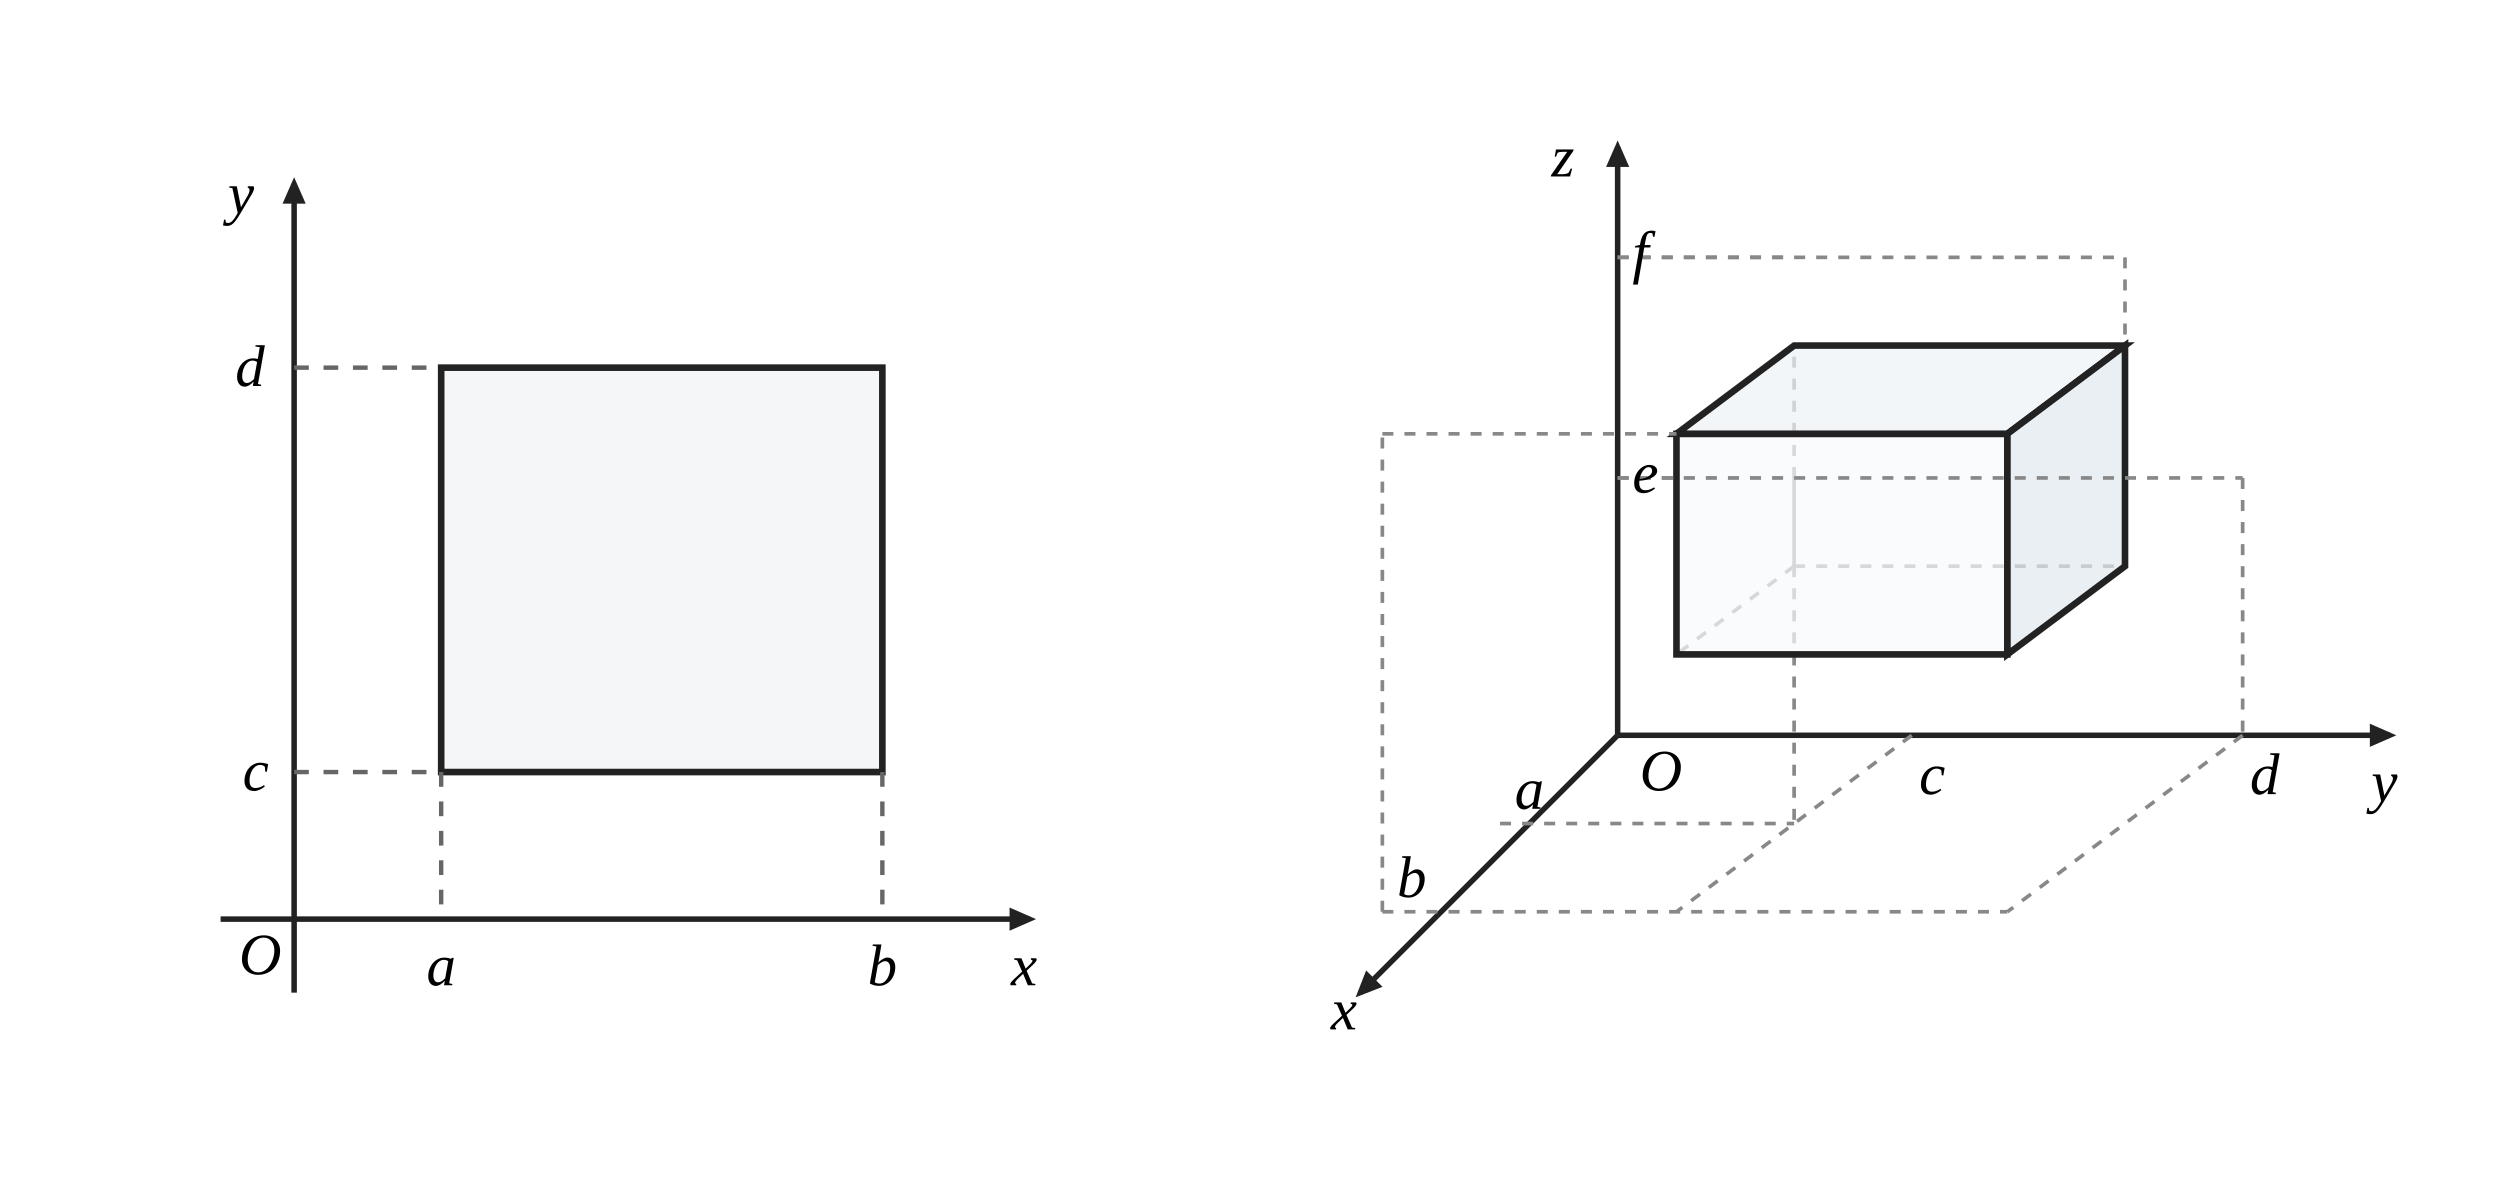
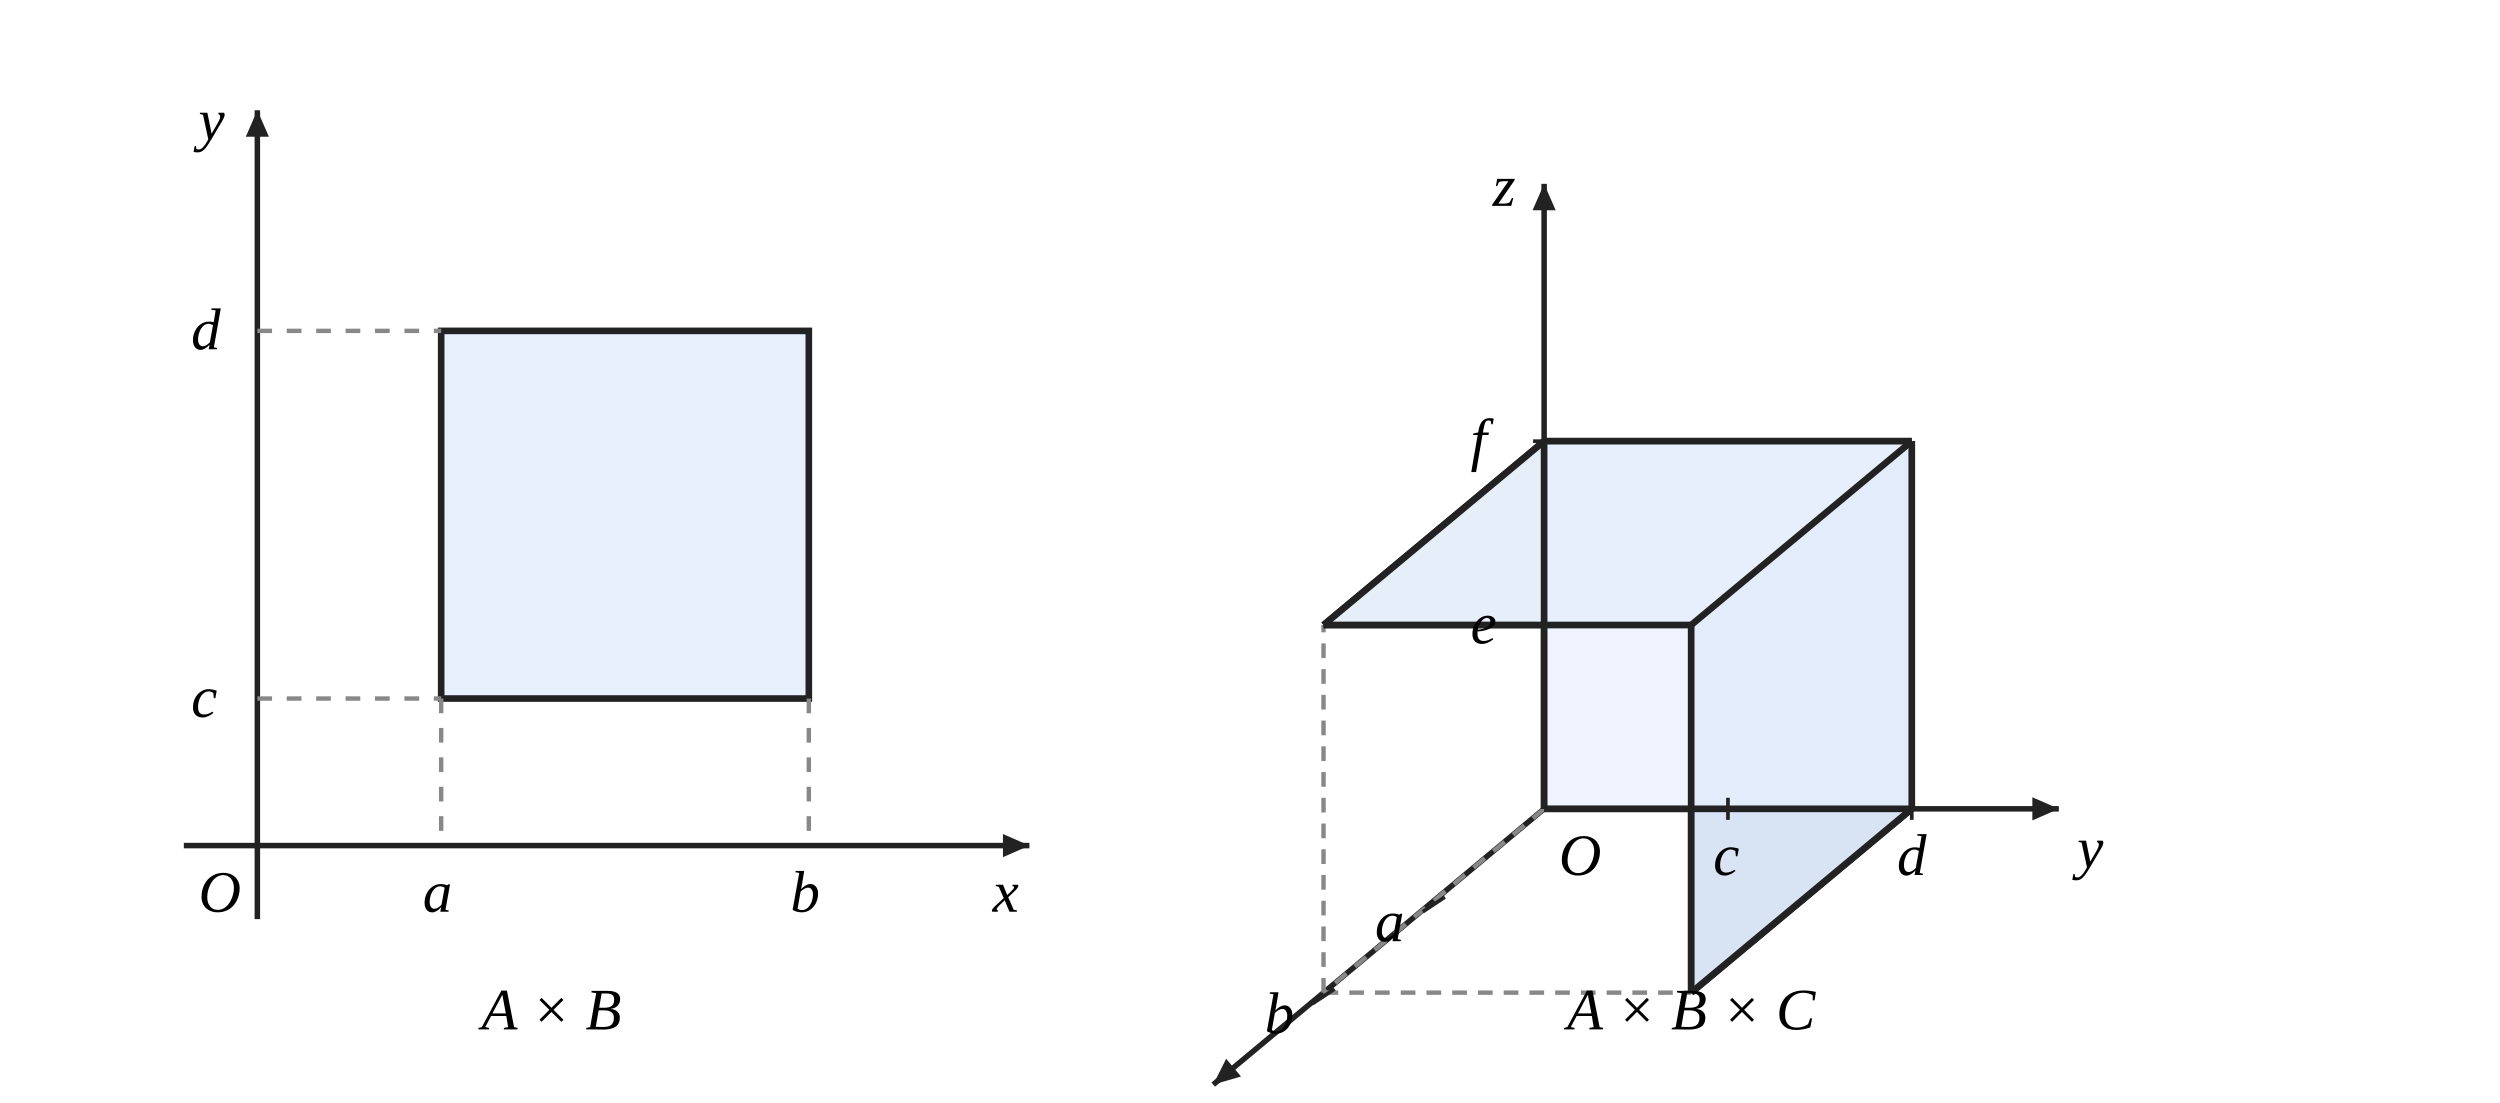
- <svg xmlns="http://www.w3.org/2000/svg" viewBox="0 0 680 320" width="100%" height="auto" style="max-width:680px; font-family:'Times New Roman', serif; font-size:16px;">
+ <svg xmlns="http://www.w3.org/2000/svg" viewBox="0 0 680 300" width="100%" height="auto" style="max-width:680px; font-family:'Times New Roman', serif; font-size:16px;">
  <defs>
-     <marker id="arrow" viewBox="0 0 10 10" refX="6" refY="5" markerWidth="6" markerHeight="6" orient="auto-start-reverse">
+     <marker id="arr" viewBox="0 0 10 10" refX="8" refY="5" markerWidth="6" markerHeight="6" orient="auto">
      <path d="M 0 1.5 L 8 5 L 0 8.5 z" fill="#222" />
    </marker>
  </defs>
-   <g transform="translate(10, 20)">
-     <line x1="50" y1="230" x2="270" y2="230" stroke="#222" stroke-width="1.5" marker-end="url(#arrow)" />
-     <line x1="70" y1="250" x2="70" y2="30" stroke="#222" stroke-width="1.5" marker-end="url(#arrow)" />
-     <text x="265" y="248" font-style="italic">x</text>
-     <text x="52" y="38" font-style="italic">y</text>
-     <text x="55" y="245" font-style="italic">O</text>
-     <rect x="110" y="80" width="120" height="110" fill="#f4f6f8" stroke="#222" stroke-width="1.8" />
-     <line x1="110" y1="190" x2="110" y2="230" stroke="#666" stroke-dasharray="4,4" stroke-width="1.2" />
-     <line x1="230" y1="190" x2="230" y2="230" stroke="#666" stroke-dasharray="4,4" stroke-width="1.2" />
-     <line x1="70" y1="190" x2="110" y2="190" stroke="#666" stroke-dasharray="4,4" stroke-width="1.2" />
-     <line x1="70" y1="80" x2="110" y2="80" stroke="#666" stroke-dasharray="4,4" stroke-width="1.2" />
-     <text x="106" y="248" font-style="italic">a</text>
-     <text x="226" y="248" font-style="italic">b</text>
-     <text x="56" y="195" font-style="italic">c</text>
-     <text x="54" y="85" font-style="italic">d</text>
+   <g transform="translate(0, 0)">
+     <line x1="50" y1="230" x2="280" y2="230" stroke="#222" stroke-width="1.5" marker-end="url(#arr)" />
+     <line x1="70" y1="250" x2="70" y2="30" stroke="#222" stroke-width="1.5" marker-end="url(#arr)" />
+     <text x="270" y="248" font-style="italic">x</text>
+     <text x="54" y="38" font-style="italic">y</text>
+     <text x="54" y="248" font-style="italic">O</text>
+     <rect x="120" y="90" width="100" height="100" fill="#e8f0fe" stroke="#222" stroke-width="1.8" />
+     <line x1="120" y1="190" x2="120" y2="230" stroke="#888" stroke-dasharray="4,4" stroke-width="1.2" />
+     <line x1="220" y1="190" x2="220" y2="230" stroke="#888" stroke-dasharray="4,4" stroke-width="1.2" />
+     <line x1="70" y1="190" x2="120" y2="190" stroke="#888" stroke-dasharray="4,4" stroke-width="1.2" />
+     <line x1="70" y1="90" x2="120" y2="90" stroke="#888" stroke-dasharray="4,4" stroke-width="1.2" />
+     <text x="115" y="248" font-style="italic">a</text>
+     <text x="215" y="248" font-style="italic">b</text>
+     <text x="52" y="195" font-style="italic">c</text>
+     <text x="52" y="95" font-style="italic">d</text>
+     <text x="150" y="280" text-anchor="middle" font-style="italic">A × B</text>
  </g>
-   <g transform="translate(340, 20)">
-     <line x1="100" y1="180" x2="310" y2="180" stroke="#222" stroke-width="1.5" marker-end="url(#arrow)" />
-     <line x1="100" y1="180" x2="100" y2="20" stroke="#222" stroke-width="1.5" marker-end="url(#arrow)" />
-     <line x1="100" y1="180" x2="30" y2="250" stroke="#222" stroke-width="1.5" marker-end="url(#arrow)" />
-     <text x="305" y="198" font-style="italic">y</text>
-     <text x="82" y="28" font-style="italic">z</text>
-     <text x="22" y="260" font-style="italic">x</text>
-     <text x="106" y="195" font-style="italic">O</text>
-     <line x1="68" y1="204" x2="148" y2="204" stroke="#888" stroke-dasharray="3,3" />
-     <line x1="36" y1="228" x2="206" y2="228" stroke="#888" stroke-dasharray="3,3" />
-     <line x1="180" y1="180" x2="116" y2="228" stroke="#888" stroke-dasharray="3,3" />
-     <line x1="270" y1="180" x2="206" y2="228" stroke="#888" stroke-dasharray="3,3" />
-     <line x1="100" y1="110" x2="148" y2="110" stroke="#888" stroke-dasharray="3,3" />
-     <line x1="100" y1="50" x2="148" y2="50" stroke="#888" stroke-dasharray="3,3" />
-     <line x1="148" y1="110" x2="148" y2="204" stroke="#888" stroke-dasharray="3,3" />
-     <line x1="148" y1="134" x2="238" y2="134" stroke="#888" stroke-dasharray="3,3" />
-     <line x1="148" y1="134" x2="148" y2="74" stroke="#888" stroke-dasharray="3,3" />
-     <line x1="148" y1="134" x2="116" y2="158" stroke="#888" stroke-dasharray="3,3" />
-     <rect x="116" y="98" width="90" height="60" fill="#f8fafc" fill-opacity="0.7" stroke="#222" stroke-width="1.8" />
-     <polygon points="116,98 148,74 238,74 206,98" fill="#eef2f6" fill-opacity="0.7" stroke="#222" stroke-width="1.8" />
-     <polygon points="206,98 238,74 238,134 206,158" fill="#e2e8f0" fill-opacity="0.7" stroke="#222" stroke-width="1.8" />
-     <line x1="100" y1="50" x2="238" y2="50" stroke="#888" stroke-dasharray="3,3" />
-     <line x1="238" y1="50" x2="238" y2="74" stroke="#888" stroke-dasharray="3,3" />
-     <line x1="100" y1="110" x2="270" y2="110" stroke="#888" stroke-dasharray="3,3" />
-     <line x1="270" y1="110" x2="270" y2="180" stroke="#888" stroke-dasharray="3,3" />
-     <line x1="36" y1="228" x2="36" y2="98" stroke="#888" stroke-dasharray="3,3" />
-     <line x1="36" y1="98" x2="116" y2="98" stroke="#888" stroke-dasharray="3,3" />
-     <text x="72" y="200" font-style="italic">a</text>
-     <text x="40" y="224" font-style="italic">b</text>
-     <text x="182" y="196" font-style="italic">c</text>
-     <text x="272" y="196" font-style="italic">d</text>
-     <text x="104" y="114" font-style="italic">e</text>
-     <text x="104" y="54" font-style="italic">f</text>
+   <g transform="translate(0, 0)">
+     <line x1="420" y1="220" x2="560" y2="220" stroke="#222" stroke-width="1.5" marker-end="url(#arr)" />
+     <line x1="420" y1="220" x2="420" y2="50" stroke="#222" stroke-width="1.5" marker-end="url(#arr)" />
+     <line x1="420" y1="220" x2="330" y2="295" stroke="#222" stroke-width="1.5" marker-end="url(#arr)" />
+     <text x="565" y="236" font-style="italic">y</text>
+     <text x="406" y="56" font-style="italic">z</text>
+     <text x="318" y="308" font-style="italic">x</text>
+     <text x="424" y="238" font-style="italic">O</text>
+     <line x1="420" y1="220" x2="360" y2="270" stroke="#888" stroke-dasharray="4,3" stroke-width="1.2" />
+     <line x1="360" y1="270" x2="460" y2="270" stroke="#888" stroke-dasharray="4,3" stroke-width="1.2" />
+     <line x1="360" y1="270" x2="360" y2="170" stroke="#888" stroke-dasharray="4,3" stroke-width="1.2" />
+     <line x1="420" y1="220" x2="520" y2="220" stroke="#222" stroke-width="1.8" />
+     <line x1="520" y1="220" x2="460" y2="270" stroke="#222" stroke-width="1.8" />
+     <line x1="420" y1="220" x2="420" y2="120" stroke="#222" stroke-width="1.8" />
+     <line x1="520" y1="220" x2="520" y2="120" stroke="#222" stroke-width="1.8" />
+     <line x1="460" y1="270" x2="460" y2="170" stroke="#222" stroke-width="1.8" />
+     <line x1="420" y1="120" x2="520" y2="120" stroke="#222" stroke-width="1.8" />
+     <line x1="420" y1="120" x2="360" y2="170" stroke="#222" stroke-width="1.8" />
+     <line x1="360" y1="170" x2="460" y2="170" stroke="#222" stroke-width="1.8" />
+     <line x1="460" y1="170" x2="520" y2="120" stroke="#222" stroke-width="1.8" />
+     <polygon points="420,120 520,120 460,170 360,170" fill="#dce8f7" fill-opacity="0.7" stroke="none" />
+     <polygon points="520,220 460,270 460,170 520,120" fill="#c8d8f0" fill-opacity="0.7" stroke="none" />
+     <polygon points="420,220 520,220 520,120 420,120" fill="#e8f0fe" fill-opacity="0.7" stroke="none" />
+     <line x1="420" y1="220" x2="520" y2="220" stroke="#222" stroke-width="1.8" />
+     <line x1="520" y1="220" x2="460" y2="270" stroke="#222" stroke-width="1.8" />
+     <line x1="420" y1="220" x2="420" y2="120" stroke="#222" stroke-width="1.8" />
+     <line x1="520" y1="220" x2="520" y2="120" stroke="#222" stroke-width="1.8" />
+     <line x1="460" y1="270" x2="460" y2="170" stroke="#222" stroke-width="1.8" />
+     <line x1="420" y1="120" x2="520" y2="120" stroke="#222" stroke-width="1.8" />
+     <line x1="420" y1="120" x2="360" y2="170" stroke="#222" stroke-width="1.8" />
+     <line x1="360" y1="170" x2="460" y2="170" stroke="#222" stroke-width="1.8" />
+     <line x1="460" y1="170" x2="520" y2="120" stroke="#222" stroke-width="1.8" />
+     <line x1="393" y1="244" x2="387" y2="248" stroke="#222" stroke-width="1" />
+     <text x="374" y="256" font-style="italic">a</text>
+     <line x1="363" y1="269" x2="357" y2="273" stroke="#222" stroke-width="1" />
+     <text x="344" y="281" font-style="italic">b</text>
+     <line x1="470" y1="217" x2="470" y2="223" stroke="#222" stroke-width="1" />
+     <text x="466" y="238" font-style="italic">c</text>
+     <line x1="520" y1="217" x2="520" y2="223" stroke="#222" stroke-width="1" />
+     <text x="516" y="238" font-style="italic">d</text>
+     <line x1="417" y1="170" x2="423" y2="170" stroke="#222" stroke-width="1" />
+     <text x="400" y="175" font-style="italic">e</text>
+     <line x1="417" y1="120" x2="423" y2="120" stroke="#222" stroke-width="1" />
+     <text x="400" y="125" font-style="italic">f</text>
+     <text x="460" y="280" text-anchor="middle" font-style="italic">A × B × C</text>
  </g>
</svg>
